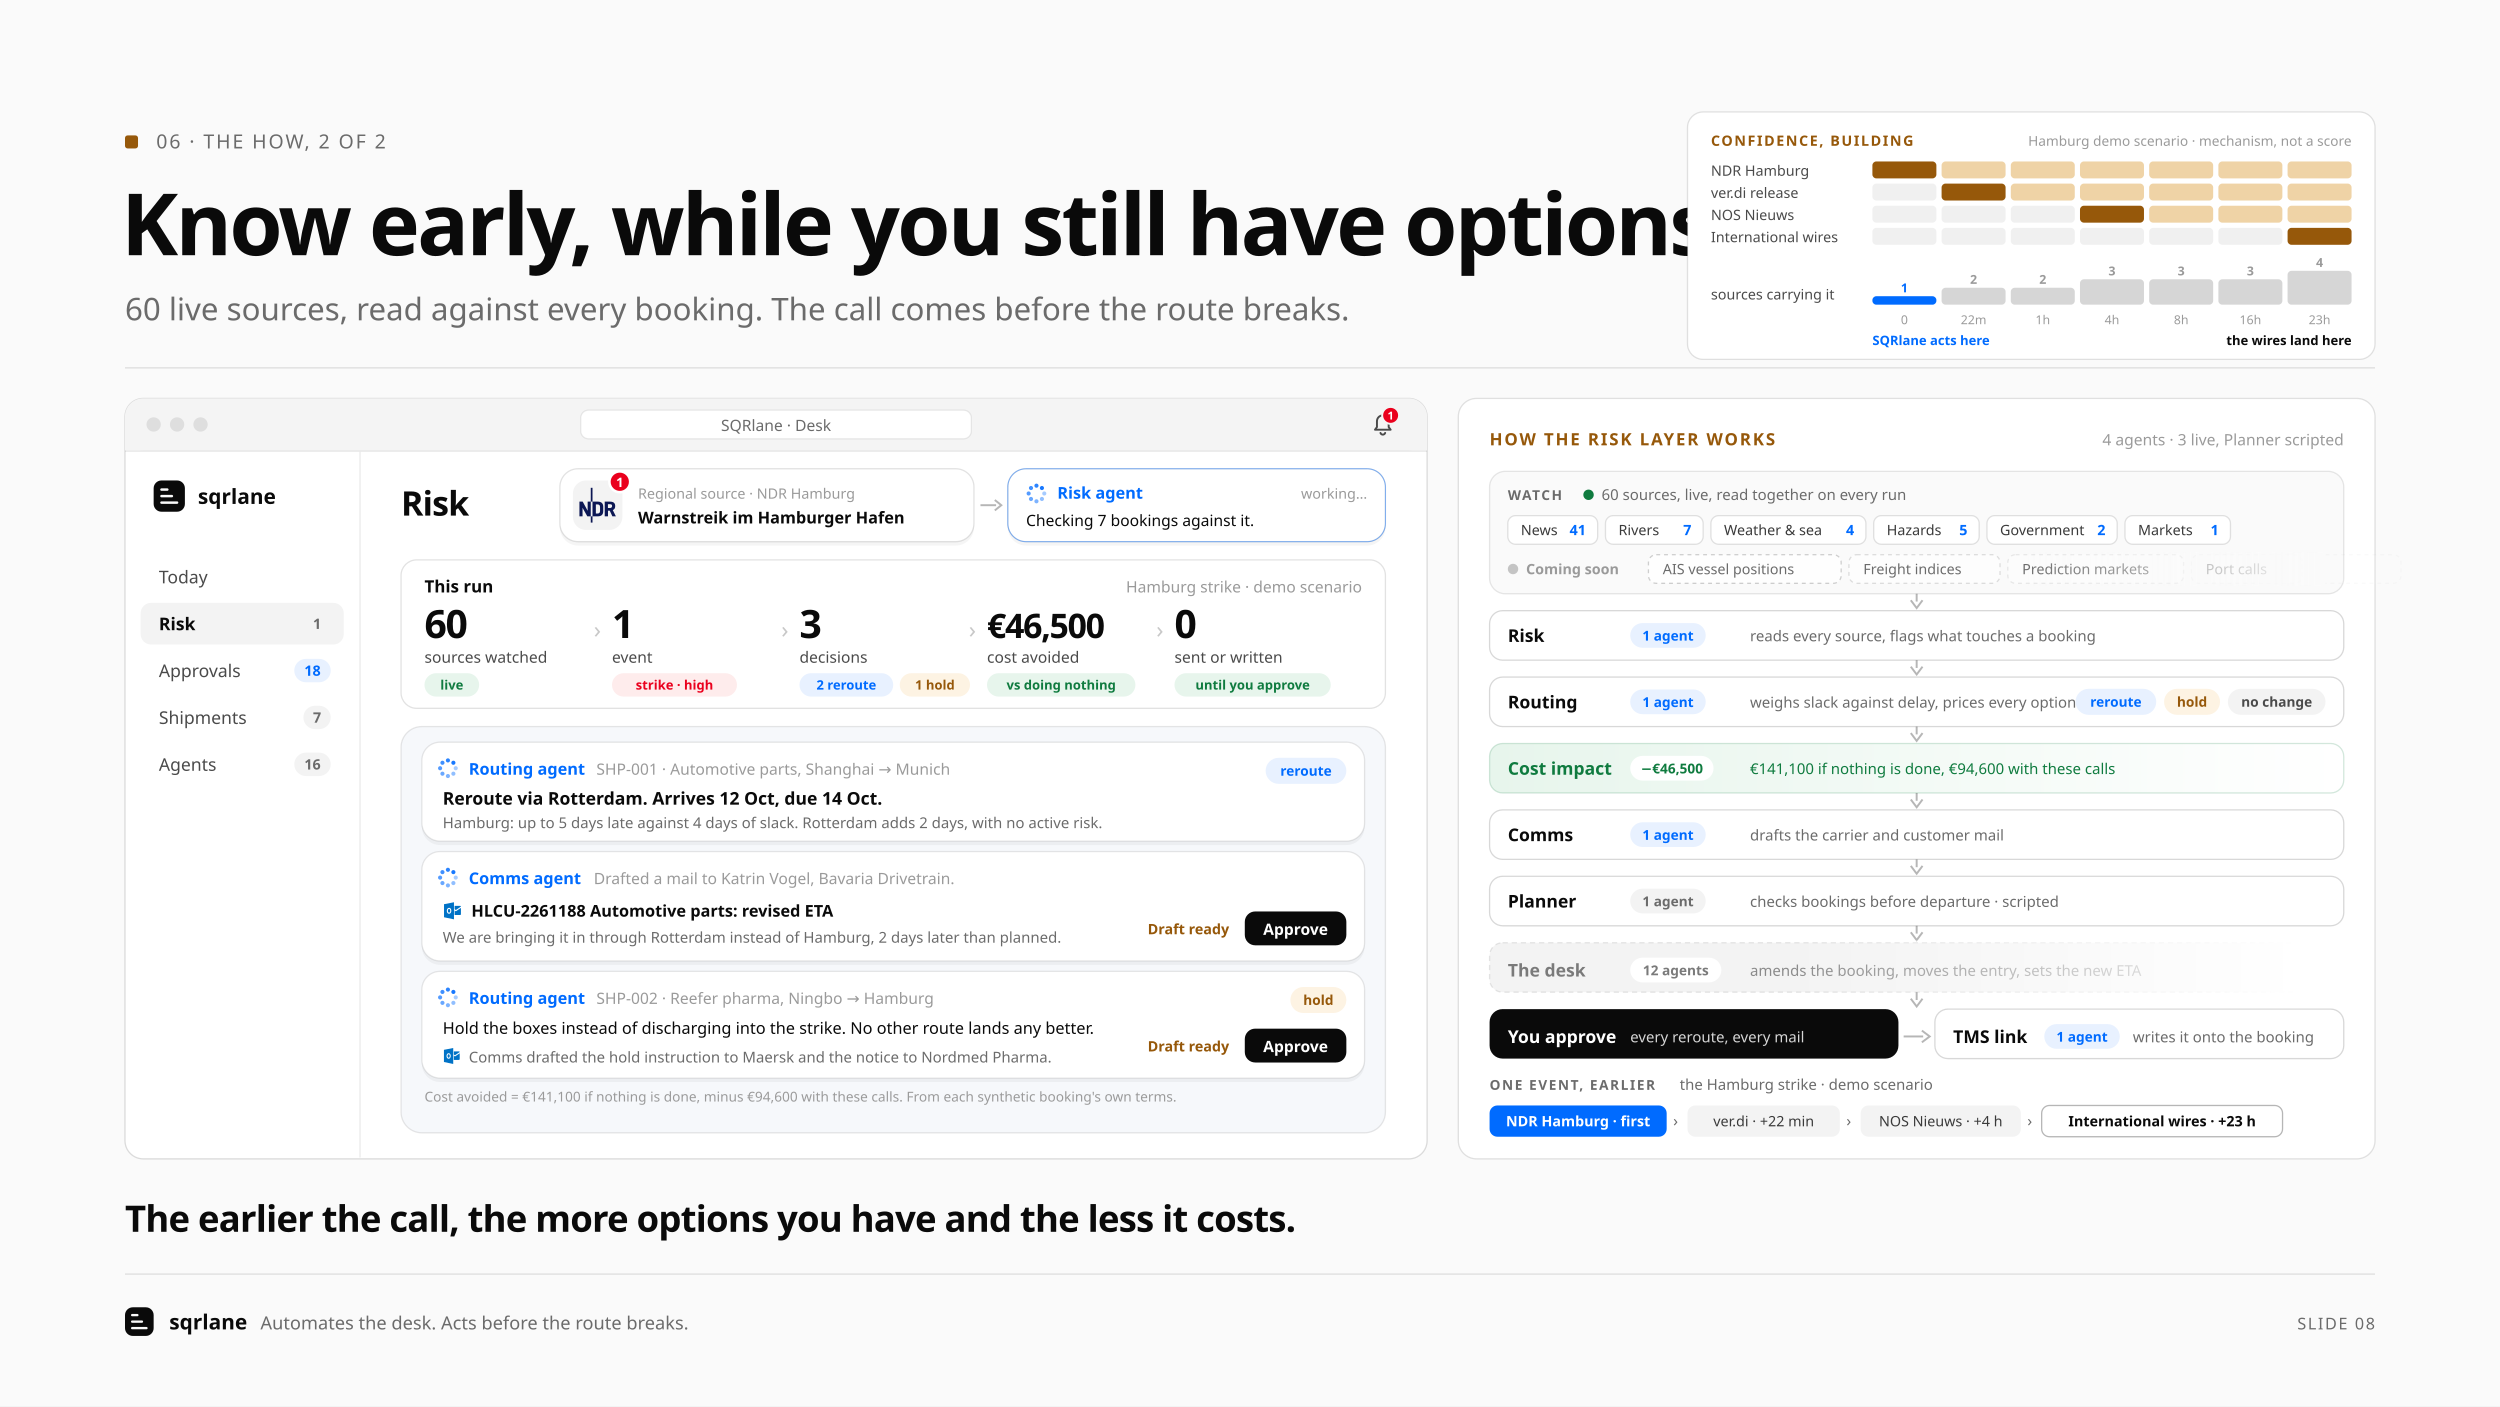
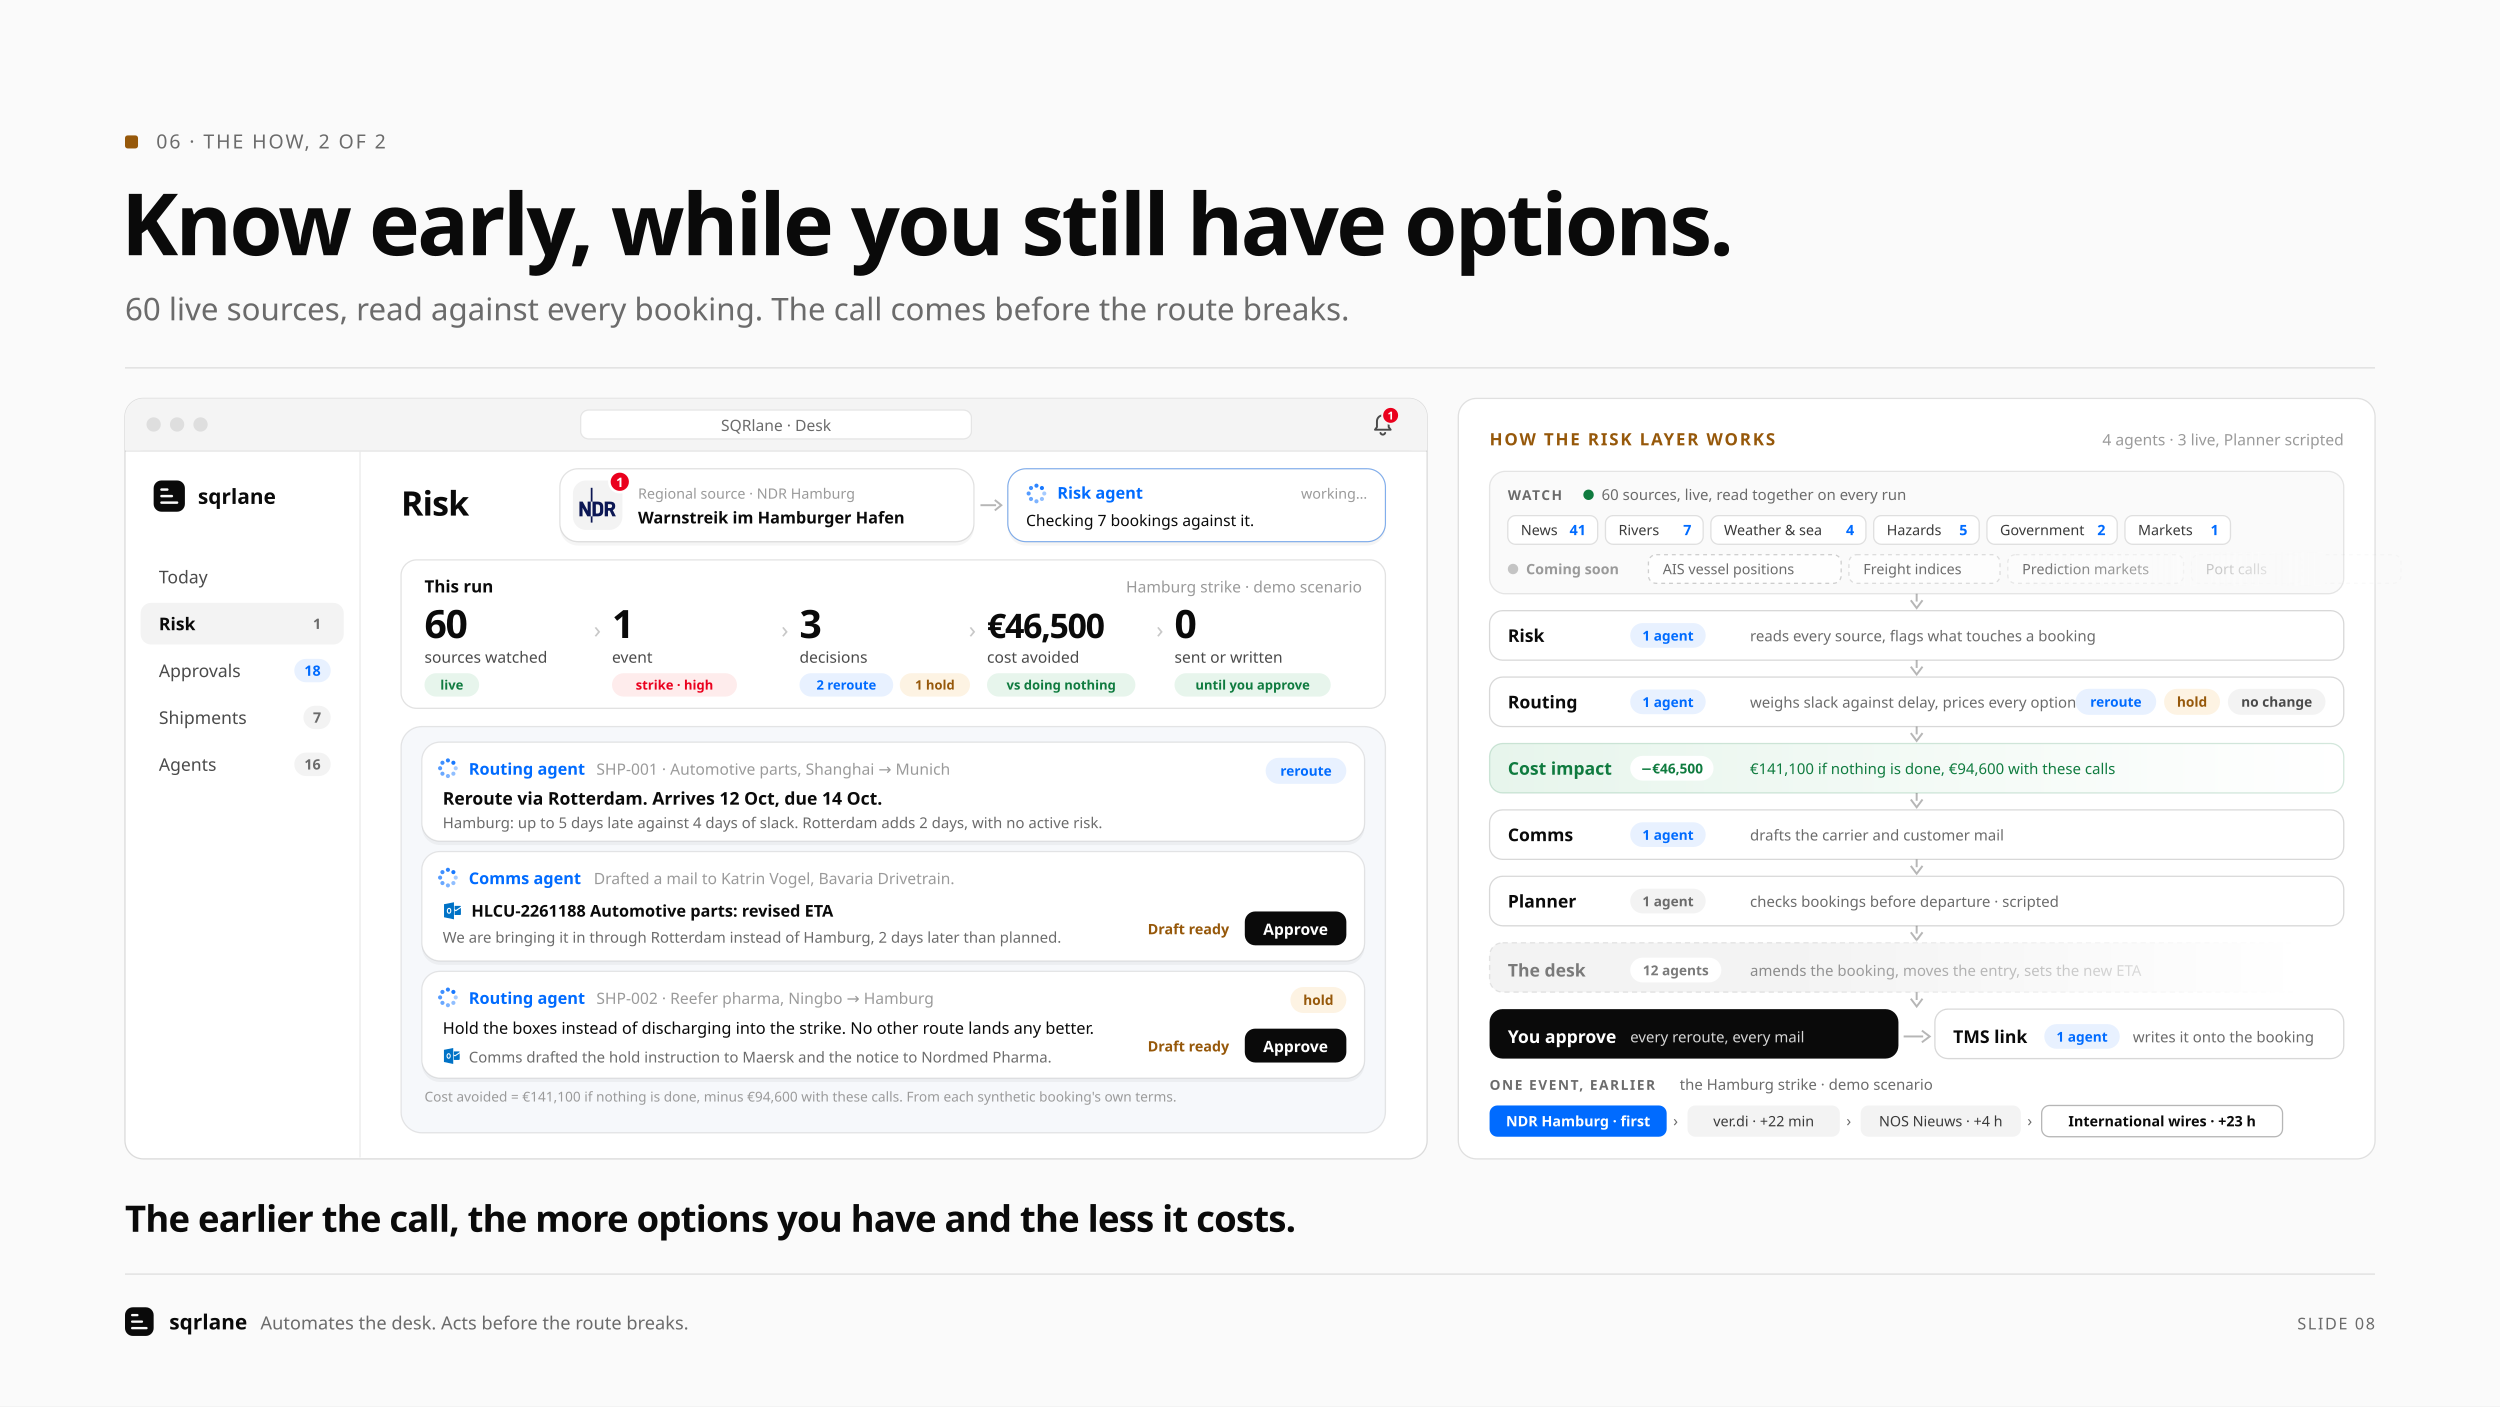
<svg xmlns="http://www.w3.org/2000/svg" width="1920" height="1080" viewBox="0 0 1920 1080">
  <rect id="background" x="0" y="0" width="1920" height="1080" fill="#FAFAFA" />
  <g id="header">
    <rect x="96" y="104" width="10" height="10" rx="2" fill="#96580A" />
    <text x="120" y="114" font-family="Geist" font-size="15" font-weight="500" fill="#6B6B6B" letter-spacing="1.44">06 · THE HOW, 2 OF 2</text>
    <text x="93" y="196" font-family="Geist" font-size="66" font-weight="600" fill="#0A0A0A" letter-spacing="-2">Know early, while you still have options.</text>
    <text x="96" y="246" font-family="Geist" font-size="24" font-weight="400" fill="#6B6B6B">60 live sources, read against every booking. The call comes before the route breaks.</text>
    <rect x="96" y="282" width="1728" height="1" fill="#0A0A0A" fill-opacity="0.12" />
  </g>
  <g id="dashboard">
    <rect x="96" y="306" width="1000" height="584" rx="14" fill="#FFFFFF" stroke="#0A0A0A" stroke-opacity="0.14" />
    <g id="window-bar">
      <rect x="96" y="306" width="1000" height="40" rx="14" fill="#F4F4F4" />
      <rect x="96" y="332" width="1000" height="14" fill="#F4F4F4" />
      <rect x="96" y="346" width="1000" height="1" fill="#0A0A0A" fill-opacity="0.09" />
      <circle cx="118" cy="326" r="5.5" fill="#DEDEDE" />
      <circle cx="136" cy="326" r="5.5" fill="#DEDEDE" />
      <circle cx="154" cy="326" r="5.5" fill="#DEDEDE" />
      <rect x="446.0" y="315" width="300" height="22" rx="6" fill="#FFFFFF" stroke="#0A0A0A" stroke-opacity="0.08" />
      <text x="596.0" y="331" font-family="Geist" font-size="12" font-weight="500" fill="#6B6B6B" text-anchor="middle">SQRlane · Desk</text>
    </g>
    <g id="sidebar">
      <rect x="276" y="347" width="1" height="542" fill="#0A0A0A" fill-opacity="0.08" />
      <rect x="118" y="369" width="24" height="24" rx="6" fill="#0A0A0A" />
      <path d="M124 386h12 M124 381h8 M124 376h4.5" stroke="#FAFAFA" stroke-width="1.9" stroke-linecap="round" fill="none" />
      <text x="152" y="387" font-family="Geist" font-size="16" font-weight="600" fill="#0A0A0A">sqrlane</text>
      <text x="122" y="448" font-family="Geist" font-size="13.5" font-weight="500" fill="#4A4A4A">Today</text>
      <rect x="108" y="463" width="156" height="32" rx="8" fill="#F3F3F3" />
      <text x="122" y="484" font-family="Geist" font-size="13.5" font-weight="600" fill="#0A0A0A">Risk</text>
      <rect x="233" y="470" width="21" height="18" rx="9" fill="#F3F3F3" />
      <text x="243.5" y="483" font-family="Geist" font-size="11" font-weight="600" fill="#6B6B6B" text-anchor="middle">1</text>
      <text x="122" y="520" font-family="Geist" font-size="13.5" font-weight="500" fill="#4A4A4A">Approvals</text>
      <rect x="226" y="506" width="28" height="18" rx="9" fill="#E8F1FF" />
      <text x="240.0" y="519" font-family="Geist" font-size="11" font-weight="600" fill="#006BFF" text-anchor="middle">18</text>
      <text x="122" y="556" font-family="Geist" font-size="13.5" font-weight="500" fill="#4A4A4A">Shipments</text>
      <rect x="233" y="542" width="21" height="18" rx="9" fill="#F3F3F3" />
      <text x="243.5" y="555" font-family="Geist" font-size="11" font-weight="600" fill="#6B6B6B" text-anchor="middle">7</text>
      <text x="122" y="592" font-family="Geist" font-size="13.5" font-weight="500" fill="#4A4A4A">Agents</text>
      <rect x="226" y="578" width="28" height="18" rx="9" fill="#F3F3F3" />
      <text x="240.0" y="591" font-family="Geist" font-size="11" font-weight="600" fill="#6B6B6B" text-anchor="middle">16</text>
    </g>
    <g id="notifications">
      <path d="M1056 330 h12 l-1.5 -2 v-4.5 a4.5 4.5 0 0 0 -9 0 v4.5 z M1060.2 332.5 a1.9 1.9 0 0 0 3.6 0" stroke="#4A4A4A" stroke-width="1.5" fill="none" stroke-linejoin="round" stroke-linecap="round" />
      <circle cx="1068" cy="319" r="6.5" fill="#EA001D" stroke="#F4F4F4" stroke-width="1.5" />
      <text x="1068" y="322.2" font-family="Geist" font-size="8.5" font-weight="700" fill="#FFFFFF" text-anchor="middle">1</text>
    </g>
    <g id="page-header">
      <text x="308" y="396" font-family="Geist" font-size="26" font-weight="600" fill="#0A0A0A" letter-spacing="-0.6">Risk</text>
    </g>
    <g id="popup-news">
      <rect x="430" y="363" width="318" height="56" rx="14" fill="#0A0A0A" fill-opacity="0.04" />
      <rect x="430" y="360" width="318" height="56" rx="14" fill="#FFFFFF" stroke="#0A0A0A" stroke-opacity="0.12" />
      <rect x="440" y="369" width="38" height="38" rx="10" fill="#F3F3F3" />
      <g id="mark-ndr" transform="translate(445.0 374.0) scale(1.1667)">
        <path fill="#0C1754" d="M5.184 19.325l-3.137-5.648v5.649H0V9.64h2.149l3.267 6.025V9.641h2.047v9.684zm2.279-9.684V.537H8.61v9.104zm0 13.822v-4.138H8.61v4.138zM12.037 9.64c2.395 0 3.63 1.147 3.63 3.368v2.918c0 2.28-1.19 3.398-3.63 3.398H8.61V9.641zm-.19 7.855c1.163 0 1.728-.581 1.728-1.771v-2.498c0-1.176-.58-1.757-1.727-1.757h-1.03v6.026zm9.845 1.83l-1.728-3.718h-1.161v3.717h-2.15V9.641h3.384c2.381 0 3.513.944 3.513 2.962 0 1.335-.493 2.134-1.597 2.613L24 19.326zm-1.568-5.475c.857 0 1.365-.494 1.365-1.32 0-.858-.377-1.177-1.365-1.177H18.76v2.498h1.365z" />
      </g>
      <circle cx="476" cy="370" r="8" fill="#EA001D" stroke="#FFFFFF" stroke-width="2" />
      <text x="476" y="374" font-family="Geist" font-size="10" font-weight="700" fill="#FFFFFF" text-anchor="middle">1</text>
      <text x="490" y="383" font-family="Geist" font-size="11" font-weight="500" fill="#9A9A9A">Regional source · NDR Hamburg</text>
      <text x="490" y="402" font-family="Geist" font-size="12.5" font-weight="600" fill="#0A0A0A">Warnstreik im Hamburger Hafen</text>
    </g>
    <path d="M753 388.0 L765 388.0" stroke="#0A0A0A" stroke-opacity="0.3" stroke-width="1.5" fill="none" />
    <path d="M764 384.0 L769 388.0 L764 392.0" stroke="#0A0A0A" stroke-opacity="0.3" stroke-width="1.5" fill="none" />
    <g id="popup-agent">
      <rect x="774" y="363" width="290" height="56" rx="14" fill="#0A0A0A" fill-opacity="0.04" />
      <rect x="774" y="360" width="290" height="56" rx="14" fill="#FFFFFF" stroke="#0A0A0A" stroke-opacity="0.12" />
      <rect x="774" y="360" width="290" height="56" rx="14" fill="none" stroke="#006BFF" stroke-width="0.8" stroke-opacity="0.45" />
      <circle cx="802.0" cy="379.0" r="1.6" fill="#006BFF" fill-opacity="0.35" />
      <circle cx="800.2" cy="383.2" r="1.6" fill="#006BFF" fill-opacity="0.43" />
      <circle cx="796.0" cy="385.0" r="1.6" fill="#006BFF" fill-opacity="0.51" />
      <circle cx="791.8" cy="383.2" r="1.6" fill="#006BFF" fill-opacity="0.59" />
      <circle cx="790.0" cy="379.0" r="1.6" fill="#006BFF" fill-opacity="0.67" />
      <circle cx="791.8" cy="374.8" r="1.6" fill="#006BFF" fill-opacity="0.75" />
      <circle cx="796.0" cy="373.0" r="1.6" fill="#006BFF" fill-opacity="0.83" />
      <circle cx="800.2" cy="374.8" r="1.6" fill="#006BFF" fill-opacity="0.91" />
      <text x="812" y="383" font-family="Geist" font-size="12.5" font-weight="600" fill="#006BFF">Risk agent</text>
      <text x="1050" y="383" font-family="Geist" font-size="11" font-weight="500" fill="#9A9A9A" text-anchor="end">working…</text>
      <text x="788" y="404" font-family="Geist" font-size="12" font-weight="400" fill="#0A0A0A">Checking 7 bookings against it.</text>
    </g>
    <g id="this-run">
      <rect x="308" y="430" width="756" height="114" rx="12" fill="#FFFFFF" stroke="#0A0A0A" stroke-opacity="0.12" />
      <text x="326" y="455" font-family="Geist" font-size="13" font-weight="600" fill="#0A0A0A">This run</text>
      <text x="1046" y="455" font-family="Geist" font-size="12" font-weight="400" fill="#9A9A9A" text-anchor="end">Hamburg strike · demo scenario</text>
      <text x="326.0" y="490" font-family="Geist" font-size="30" font-weight="600" fill="#0A0A0A" letter-spacing="-1">60</text>
      <text x="326.0" y="509" font-family="Geist" font-size="12" font-weight="500" fill="#4A4A4A">sources watched</text>
      <rect x="326.0" y="517" width="42" height="18" rx="9.0" fill="#E7F5EC" />
      <text x="347.0" y="529.6" font-family="Geist" font-size="10" font-weight="600" fill="#0F7B3F" text-anchor="middle">live</text>
      <text x="456.0" y="490" font-family="Geist" font-size="18" font-weight="400" fill="#C8C8C8">›</text>
      <text x="470.0" y="490" font-family="Geist" font-size="30" font-weight="600" fill="#0A0A0A" letter-spacing="-1">1</text>
      <text x="470.0" y="509" font-family="Geist" font-size="12" font-weight="500" fill="#4A4A4A">event</text>
      <rect x="470.0" y="517" width="96" height="18" rx="9.0" fill="#FEECEC" />
      <text x="518.0" y="529.6" font-family="Geist" font-size="10" font-weight="600" fill="#EA001D" text-anchor="middle">strike · high</text>
      <text x="600.0" y="490" font-family="Geist" font-size="18" font-weight="400" fill="#C8C8C8">›</text>
      <text x="614.0" y="490" font-family="Geist" font-size="30" font-weight="600" fill="#0A0A0A" letter-spacing="-1">3</text>
      <text x="614.0" y="509" font-family="Geist" font-size="12" font-weight="500" fill="#4A4A4A">decisions</text>
      <rect x="614.0" y="517" width="72" height="18" rx="9.0" fill="#E8F1FF" />
      <text x="650.0" y="529.6" font-family="Geist" font-size="10" font-weight="600" fill="#006BFF" text-anchor="middle">2 reroute</text>
      <rect x="691.0" y="517" width="54" height="18" rx="9.0" fill="#FDF3E3" />
      <text x="718.0" y="529.6" font-family="Geist" font-size="10" font-weight="600" fill="#96580A" text-anchor="middle">1 hold</text>
      <text x="744.0" y="490" font-family="Geist" font-size="18" font-weight="400" fill="#C8C8C8">›</text>
      <text x="758.0" y="490" font-family="Geist" font-size="26" font-weight="600" fill="#0A0A0A" letter-spacing="-1">€46,500</text>
      <text x="758.0" y="509" font-family="Geist" font-size="12" font-weight="500" fill="#4A4A4A">cost avoided</text>
      <rect x="758.0" y="517" width="114" height="18" rx="9.0" fill="#E7F5EC" />
      <text x="815.0" y="529.6" font-family="Geist" font-size="10" font-weight="600" fill="#0F7B3F" text-anchor="middle">vs doing nothing</text>
      <text x="888.0" y="490" font-family="Geist" font-size="18" font-weight="400" fill="#C8C8C8">›</text>
      <text x="902.0" y="490" font-family="Geist" font-size="30" font-weight="600" fill="#0A0A0A" letter-spacing="-1">0</text>
      <text x="902.0" y="509" font-family="Geist" font-size="12" font-weight="500" fill="#4A4A4A">sent or written</text>
      <rect x="902.0" y="517" width="120" height="18" rx="9.0" fill="#E7F5EC" />
      <text x="962.0" y="529.6" font-family="Geist" font-size="10" font-weight="600" fill="#0F7B3F" text-anchor="middle">until you approve</text>
    </g>
    <g id="decisions">
      <rect x="308" y="558" width="756" height="312" rx="16" fill="#F6F8FB" stroke="#0A0A0A" stroke-opacity="0.10" />
      <rect x="324" y="573" width="724" height="76" rx="14" fill="#0A0A0A" fill-opacity="0.04" />
      <rect x="324" y="570" width="724" height="76" rx="14" fill="#FFFFFF" stroke="#0A0A0A" stroke-opacity="0.1" />
      <circle cx="350.0" cy="590.0" r="1.6" fill="#006BFF" fill-opacity="0.35" />
      <circle cx="348.2" cy="594.2" r="1.6" fill="#006BFF" fill-opacity="0.43" />
      <circle cx="344.0" cy="596.0" r="1.6" fill="#006BFF" fill-opacity="0.51" />
      <circle cx="339.8" cy="594.2" r="1.6" fill="#006BFF" fill-opacity="0.59" />
      <circle cx="338.0" cy="590.0" r="1.6" fill="#006BFF" fill-opacity="0.67" />
      <circle cx="339.8" cy="585.8" r="1.6" fill="#006BFF" fill-opacity="0.75" />
      <circle cx="344.0" cy="584.0" r="1.6" fill="#006BFF" fill-opacity="0.83" />
      <circle cx="348.2" cy="585.8" r="1.6" fill="#006BFF" fill-opacity="0.91" />
      <text x="360" y="595" font-family="Geist" font-size="12.5" font-weight="600" fill="#006BFF">Routing agent</text>
      <text x="458" y="595" font-family="Geist" font-size="12" font-weight="400" fill="#9A9A9A">SHP-001 · Automotive parts, Shanghai → Munich</text>
      <rect x="972" y="582" width="62" height="20" rx="10.0" fill="#E8F1FF" />
      <text x="1003.0" y="595.78" font-family="Geist" font-size="10.5" font-weight="600" fill="#006BFF" text-anchor="middle">reroute</text>
      <text x="340" y="618" font-family="Geist" font-size="13.5" font-weight="600" fill="#0A0A0A">Reroute via Rotterdam. Arrives 12 Oct, due 14 Oct.</text>
      <text x="340" y="636" font-family="Geist" font-size="11.5" font-weight="400" fill="#6B6B6B">Hamburg: up to 5 days late against 4 days of slack. Rotterdam adds 2 days, with no active risk.</text>
      <rect x="324" y="657" width="724" height="84" rx="14" fill="#0A0A0A" fill-opacity="0.04" />
      <rect x="324" y="654" width="724" height="84" rx="14" fill="#FFFFFF" stroke="#0A0A0A" stroke-opacity="0.1" />
      <circle cx="350.0" cy="674.0" r="1.6" fill="#006BFF" fill-opacity="0.35" />
      <circle cx="348.2" cy="678.2" r="1.6" fill="#006BFF" fill-opacity="0.43" />
      <circle cx="344.0" cy="680.0" r="1.6" fill="#006BFF" fill-opacity="0.51" />
      <circle cx="339.8" cy="678.2" r="1.6" fill="#006BFF" fill-opacity="0.59" />
      <circle cx="338.0" cy="674.0" r="1.6" fill="#006BFF" fill-opacity="0.67" />
      <circle cx="339.8" cy="669.8" r="1.6" fill="#006BFF" fill-opacity="0.75" />
      <circle cx="344.0" cy="668.0" r="1.6" fill="#006BFF" fill-opacity="0.83" />
      <circle cx="348.2" cy="669.8" r="1.6" fill="#006BFF" fill-opacity="0.91" />
      <text x="360" y="679" font-family="Geist" font-size="12.5" font-weight="600" fill="#006BFF">Comms agent</text>
      <text x="456" y="679" font-family="Geist" font-size="12" font-weight="400" fill="#9A9A9A">Drafted a mail to Katrin Vogel, Bavaria Drivetrain.</text>
      <g id="mark-outlook" transform="translate(340.0 692.0) scale(0.4688)">
        <path fill="#0072c6" d="M19.484 7.937v5.477l1.916 1.205a.5.5 0 0 0 .21 0l8.238-5.554a1.174 1.174 0 0 0-.959-1.128Z" />
        <path fill="#0072c6" d="m19.484 15.457l1.747 1.2a.52.52 0 0 0 .543 0c-.3.181 8.073-5.378 8.073-5.378v10.066a1.408 1.408 0 0 1-1.49 1.555h-8.874zm-9.044-2.525a1.61 1.61 0 0 0-1.42.838a4.13 4.13 0 0 0-.526 2.218A4.05 4.05 0 0 0 9.02 18.2a1.6 1.6 0 0 0 2.771.022a4 4 0 0 0 .515-2.2a4.37 4.37 0 0 0-.5-2.281a1.54 1.54 0 0 0-1.366-.809" />
        <path fill="#0072c6" d="M2.153 5.155v21.427L18.453 30V2Zm10.908 14.336a3.23 3.23 0 0 1-2.7 1.361a3.19 3.19 0 0 1-2.64-1.318A5.46 5.46 0 0 1 6.706 16.1a5.87 5.87 0 0 1 1.036-3.616a3.27 3.27 0 0 1 2.744-1.384a3.12 3.12 0 0 1 2.61 1.321a5.64 5.64 0 0 1 1 3.484a5.76 5.76 0 0 1-1.035 3.586" />
      </g>
      <text x="362" y="704" font-family="Geist" font-size="12.5" font-weight="600" fill="#0A0A0A">HLCU-2261188 Automotive parts: revised ETA</text>
      <text x="340" y="724" font-family="Geist" font-size="11.5" font-weight="400" fill="#6B6B6B">We are bringing it in through Rotterdam instead of Hamburg, 2 days later than planned.</text>
      <rect x="956" y="700" width="78" height="26" rx="8" fill="#0A0A0A" />
      <text x="995" y="718" font-family="Geist" font-size="12" font-weight="600" fill="#FFFFFF" text-anchor="middle">Approve</text>
      <text x="944" y="717.5" font-family="Geist" font-size="11" font-weight="600" fill="#96580A" text-anchor="end">Draft ready</text>
      <rect x="324" y="749" width="724" height="82" rx="14" fill="#0A0A0A" fill-opacity="0.04" />
      <rect x="324" y="746" width="724" height="82" rx="14" fill="#FFFFFF" stroke="#0A0A0A" stroke-opacity="0.1" />
      <circle cx="350.0" cy="766.0" r="1.6" fill="#006BFF" fill-opacity="0.35" />
      <circle cx="348.2" cy="770.2" r="1.6" fill="#006BFF" fill-opacity="0.43" />
      <circle cx="344.0" cy="772.0" r="1.6" fill="#006BFF" fill-opacity="0.51" />
      <circle cx="339.8" cy="770.2" r="1.6" fill="#006BFF" fill-opacity="0.59" />
      <circle cx="338.0" cy="766.0" r="1.6" fill="#006BFF" fill-opacity="0.67" />
      <circle cx="339.8" cy="761.8" r="1.6" fill="#006BFF" fill-opacity="0.75" />
      <circle cx="344.0" cy="760.0" r="1.6" fill="#006BFF" fill-opacity="0.83" />
      <circle cx="348.2" cy="761.8" r="1.6" fill="#006BFF" fill-opacity="0.91" />
      <text x="360" y="771" font-family="Geist" font-size="12.5" font-weight="600" fill="#006BFF">Routing agent</text>
      <text x="458" y="771" font-family="Geist" font-size="12" font-weight="400" fill="#9A9A9A">SHP-002 · Reefer pharma, Ningbo → Hamburg</text>
      <rect x="991" y="758" width="43" height="20" rx="10.0" fill="#FDF3E3" />
      <text x="1012.5" y="771.78" font-family="Geist" font-size="10.5" font-weight="600" fill="#96580A" text-anchor="middle">hold</text>
      <text x="340" y="794" font-family="Geist" font-size="12.5" font-weight="500" fill="#0A0A0A">Hold the boxes instead of discharging into the strike. No other route lands any better.</text>
      <g id="mark-outlook" transform="translate(340.0 804.0) scale(0.4375)">
        <path fill="#0072c6" d="M19.484 7.937v5.477l1.916 1.205a.5.5 0 0 0 .21 0l8.238-5.554a1.174 1.174 0 0 0-.959-1.128Z" />
        <path fill="#0072c6" d="m19.484 15.457l1.747 1.2a.52.52 0 0 0 .543 0c-.3.181 8.073-5.378 8.073-5.378v10.066a1.408 1.408 0 0 1-1.49 1.555h-8.874zm-9.044-2.525a1.61 1.61 0 0 0-1.42.838a4.13 4.13 0 0 0-.526 2.218A4.05 4.05 0 0 0 9.02 18.2a1.6 1.6 0 0 0 2.771.022a4 4 0 0 0 .515-2.2a4.37 4.37 0 0 0-.5-2.281a1.54 1.54 0 0 0-1.366-.809" />
        <path fill="#0072c6" d="M2.153 5.155v21.427L18.453 30V2Zm10.908 14.336a3.23 3.23 0 0 1-2.7 1.361a3.19 3.19 0 0 1-2.64-1.318A5.46 5.46 0 0 1 6.706 16.1a5.87 5.87 0 0 1 1.036-3.616a3.27 3.27 0 0 1 2.744-1.384a3.12 3.12 0 0 1 2.61 1.321a5.64 5.64 0 0 1 1 3.484a5.76 5.76 0 0 1-1.035 3.586" />
      </g>
      <text x="360" y="816" font-family="Geist" font-size="11.5" font-weight="400" fill="#6B6B6B">Comms drafted the hold instruction to Maersk and the notice to Nordmed Pharma.</text>
      <rect x="956" y="790" width="78" height="26" rx="8" fill="#0A0A0A" />
      <text x="995" y="808" font-family="Geist" font-size="12" font-weight="600" fill="#FFFFFF" text-anchor="middle">Approve</text>
      <text x="944" y="807.5" font-family="Geist" font-size="11" font-weight="600" fill="#96580A" text-anchor="end">Draft ready</text>
      <text x="326" y="846" font-family="Geist" font-size="10.5" font-weight="400" fill="#9A9A9A">Cost avoided = €141,100 if nothing is done, minus €94,600 with these calls. From each synthetic booking's own terms.</text>
    </g>
  </g>
  <g id="how-the-risk-layer-works">
    <rect x="1120" y="306" width="704" height="584" rx="14" fill="#FFFFFF" stroke="#0A0A0A" stroke-opacity="0.12" />
    <text x="1144" y="342" font-family="Geist" font-size="13" font-weight="600" fill="#96580A" letter-spacing="1.4">HOW THE RISK LAYER WORKS</text>
    <text x="1800" y="342" font-family="Geist" font-size="12" font-weight="500" fill="#9A9A9A" text-anchor="end">4 agents · 3 live, Planner scripted</text>
    <g id="watch">
      <rect x="1144" y="362" width="656" height="94" rx="12" fill="#FAFAFA" stroke="#0A0A0A" stroke-opacity="0.10" />
      <text x="1158" y="384" font-family="Geist" font-size="10.5" font-weight="700" fill="#6B6B6B" letter-spacing="1.2">WATCH</text>
      <circle cx="1220" cy="380" r="4" fill="#0F7B3F" />
      <text x="1230" y="384" font-family="Geist" font-size="11.5" font-weight="400" fill="#6B6B6B">60 sources, live, read together on every run</text>
      <rect x="1158" y="396" width="69" height="22" rx="6" fill="#FFFFFF" stroke="#0A0A0A" stroke-opacity="0.12" />
      <text x="1168" y="411" font-family="Geist" font-size="11" font-weight="500" fill="#3A3A3A">News</text>
      <text x="1218" y="411" font-family="Geist" font-size="11" font-weight="700" fill="#006BFF" text-anchor="end">41</text>
      <rect x="1233" y="396" width="75" height="22" rx="6" fill="#FFFFFF" stroke="#0A0A0A" stroke-opacity="0.12" />
      <text x="1243" y="411" font-family="Geist" font-size="11" font-weight="500" fill="#3A3A3A">Rivers</text>
      <text x="1299" y="411" font-family="Geist" font-size="11" font-weight="700" fill="#006BFF" text-anchor="end">7</text>
      <rect x="1314" y="396" width="119" height="22" rx="6" fill="#FFFFFF" stroke="#0A0A0A" stroke-opacity="0.12" />
      <text x="1324" y="411" font-family="Geist" font-size="11" font-weight="500" fill="#3A3A3A">Weather &amp; sea</text>
      <text x="1424" y="411" font-family="Geist" font-size="11" font-weight="700" fill="#006BFF" text-anchor="end">4</text>
      <rect x="1439" y="396" width="81" height="22" rx="6" fill="#FFFFFF" stroke="#0A0A0A" stroke-opacity="0.12" />
      <text x="1449" y="411" font-family="Geist" font-size="11" font-weight="500" fill="#3A3A3A">Hazards</text>
      <text x="1511" y="411" font-family="Geist" font-size="11" font-weight="700" fill="#006BFF" text-anchor="end">5</text>
      <rect x="1526" y="396" width="100" height="22" rx="6" fill="#FFFFFF" stroke="#0A0A0A" stroke-opacity="0.12" />
      <text x="1536" y="411" font-family="Geist" font-size="11" font-weight="500" fill="#3A3A3A">Government</text>
      <text x="1617" y="411" font-family="Geist" font-size="11" font-weight="700" fill="#006BFF" text-anchor="end">2</text>
      <rect x="1632" y="396" width="81" height="22" rx="6" fill="#FFFFFF" stroke="#0A0A0A" stroke-opacity="0.12" />
      <text x="1642" y="411" font-family="Geist" font-size="11" font-weight="500" fill="#3A3A3A">Markets</text>
      <text x="1704" y="411" font-family="Geist" font-size="11" font-weight="700" fill="#006BFF" text-anchor="end">1</text>
      <circle cx="1162" cy="437" r="4" fill="#C4C4C4" />
      <text x="1172" y="441" font-family="Geist" font-size="11" font-weight="600" fill="#9A9A9A">Coming soon</text>
      <rect x="1266" y="426" width="148" height="22" rx="6" fill="#FFFFFF" stroke="#0A0A0A" stroke-opacity="0.19" stroke-dasharray="3 3" fill-opacity="0.85" />
      <text x="1277" y="441" font-family="Geist" font-size="11" font-weight="500" fill="#6B6B6B">AIS vessel positions</text>
      <rect x="1420" y="426" width="116" height="22" rx="6" fill="#FFFFFF" stroke="#0A0A0A" stroke-opacity="0.13" stroke-dasharray="3 3" fill-opacity="0.60" />
      <text x="1431" y="441" font-family="Geist" font-size="11" font-weight="500" fill="#6B6B6B">Freight indices</text>
      <rect x="1542" y="426" width="135" height="22" rx="6" fill="#FFFFFF" stroke="#0A0A0A" stroke-opacity="0.08" stroke-dasharray="3 3" fill-opacity="0.38" />
      <text x="1553" y="441" font-family="Geist" font-size="11" font-weight="500" fill="#6B6B6B">Prediction markets</text>
      <rect x="1683" y="426" width="85" height="22" rx="6" fill="#FFFFFF" stroke="#0A0A0A" stroke-opacity="0.04" stroke-dasharray="3 3" fill-opacity="0.20" />
      <text x="1694" y="441" font-family="Geist" font-size="11" font-weight="500" fill="#6B6B6B">Port calls</text>
      <rect x="1774" y="426" width="70" height="22" rx="6" fill="#FFFFFF" stroke="#0A0A0A" stroke-opacity="0.02" stroke-dasharray="3 3" fill-opacity="0.08" />
      <defs>
        <linearGradient id="soon-fade" x1="0" y1="0" x2="1" y2="0">
          <stop offset="0.55" stop-color="#FAFAFA" stop-opacity="0" />
          <stop offset="1" stop-color="#FAFAFA" stop-opacity="1" />
        </linearGradient>
      </defs>
      <rect x="1266" y="424" width="520" height="26" fill="url(#soon-fade)" />
    </g>
    <path d="M1472.0 456 L1472.0 462" stroke="#0A0A0A" stroke-opacity="0.3" stroke-width="1.5" fill="none" />
    <path d="M1467.5 461 L1472.0 467 L1476.5 461" stroke="#0A0A0A" stroke-opacity="0.3" stroke-width="1.5" fill="none" />
    <g id="risk-agent">
      <rect x="1144" y="469" width="656" height="38" rx="10" fill="#FFFFFF" stroke="#0A0A0A" stroke-opacity="0.16" />
      <text x="1158" y="493" font-family="Geist" font-size="13.5" font-weight="600" fill="#0A0A0A">Risk</text>
      <rect x="1252" y="478.5" width="58" height="19" rx="9.5" fill="#E8F1FF" />
      <text x="1281.0" y="492.0" font-family="Geist" font-size="10.5" font-weight="600" fill="#006BFF" text-anchor="middle">1 agent</text>
      <text x="1344" y="492.5" font-family="Geist" font-size="11.5" font-weight="400" fill="#6B6B6B">reads every source, flags what touches a booking</text>
    </g>
    <path d="M1472.0 507 L1472.0 513" stroke="#0A0A0A" stroke-opacity="0.3" stroke-width="1.5" fill="none" />
    <path d="M1467.5 512 L1472.0 518 L1476.5 512" stroke="#0A0A0A" stroke-opacity="0.3" stroke-width="1.5" fill="none" />
    <g id="routing-agent">
      <rect x="1144" y="520" width="656" height="38" rx="10" fill="#FFFFFF" stroke="#0A0A0A" stroke-opacity="0.16" />
      <text x="1158" y="544" font-family="Geist" font-size="13.5" font-weight="600" fill="#0A0A0A">Routing</text>
      <rect x="1252" y="529.5" width="58" height="19" rx="9.5" fill="#E8F1FF" />
      <text x="1281.0" y="543.0" font-family="Geist" font-size="10.5" font-weight="600" fill="#006BFF" text-anchor="middle">1 agent</text>
      <text x="1344" y="543.5" font-family="Geist" font-size="11.5" font-weight="400" fill="#6B6B6B">weighs slack against delay, prices every option</text>
      <rect x="1711" y="529" width="75" height="20" rx="10.0" fill="#F3F3F3" />
      <text x="1748.5" y="542.78" font-family="Geist" font-size="10.5" font-weight="600" fill="#4A4A4A" text-anchor="middle">no change</text>
      <rect x="1662" y="529" width="43" height="20" rx="10.0" fill="#FDF3E3" />
      <text x="1683.5" y="542.78" font-family="Geist" font-size="10.5" font-weight="600" fill="#96580A" text-anchor="middle">hold</text>
      <rect x="1594" y="529" width="62" height="20" rx="10.0" fill="#E8F1FF" />
      <text x="1625.0" y="542.78" font-family="Geist" font-size="10.5" font-weight="600" fill="#006BFF" text-anchor="middle">reroute</text>
    </g>
    <path d="M1472.0 558 L1472.0 564" stroke="#0A0A0A" stroke-opacity="0.3" stroke-width="1.5" fill="none" />
    <path d="M1467.5 563 L1472.0 569 L1476.5 563" stroke="#0A0A0A" stroke-opacity="0.3" stroke-width="1.5" fill="none" />
    <g id="cost-impact">
      <defs>
        <linearGradient id="cost-fade" x1="0" y1="0" x2="1" y2="0">
          <stop offset="0" stop-color="#E7F5EC" />
          <stop offset="1" stop-color="#FFFFFF" />
        </linearGradient>
      </defs>
      <rect x="1144" y="571" width="656" height="38" rx="10" fill="url(#cost-fade)" stroke="#0F7B3F" stroke-opacity="0.18" />
      <text x="1158" y="595" font-family="Geist" font-size="13.5" font-weight="600" fill="#0F7B3F">Cost impact</text>
      <rect x="1252" y="580.5" width="64" height="19" rx="9.5" fill="#FFFFFF" />
      <text x="1284.0" y="594.0" font-family="Geist" font-size="10.5" font-weight="600" fill="#0F7B3F" text-anchor="middle">−€46,500</text>
      <text x="1344" y="594.5" font-family="Geist" font-size="11.5" font-weight="400" fill="#0F7B3F">€141,100 if nothing is done, €94,600 with these calls</text>
    </g>
    <path d="M1472.0 609 L1472.0 615" stroke="#0A0A0A" stroke-opacity="0.3" stroke-width="1.5" fill="none" />
    <path d="M1467.5 614 L1472.0 620 L1476.5 614" stroke="#0A0A0A" stroke-opacity="0.3" stroke-width="1.5" fill="none" />
    <g id="comms-agent">
      <rect x="1144" y="622" width="656" height="38" rx="10" fill="#FFFFFF" stroke="#0A0A0A" stroke-opacity="0.16" />
      <text x="1158" y="646" font-family="Geist" font-size="13.5" font-weight="600" fill="#0A0A0A">Comms</text>
      <rect x="1252" y="631.5" width="58" height="19" rx="9.5" fill="#E8F1FF" />
      <text x="1281.0" y="645.0" font-family="Geist" font-size="10.5" font-weight="600" fill="#006BFF" text-anchor="middle">1 agent</text>
      <text x="1344" y="645.5" font-family="Geist" font-size="11.5" font-weight="400" fill="#6B6B6B">drafts the carrier and customer mail</text>
    </g>
    <path d="M1472.0 660 L1472.0 666" stroke="#0A0A0A" stroke-opacity="0.3" stroke-width="1.5" fill="none" />
    <path d="M1467.5 665 L1472.0 671 L1476.5 665" stroke="#0A0A0A" stroke-opacity="0.3" stroke-width="1.5" fill="none" />
    <g id="planner-agent">
      <rect x="1144" y="673" width="656" height="38" rx="10" fill="#FFFFFF" stroke="#0A0A0A" stroke-opacity="0.16" />
      <text x="1158" y="697" font-family="Geist" font-size="13.5" font-weight="600" fill="#0A0A0A">Planner</text>
      <rect x="1252" y="682.5" width="58" height="19" rx="9.5" fill="#F3F3F3" />
      <text x="1281.0" y="696.0" font-family="Geist" font-size="10.5" font-weight="600" fill="#6B6B6B" text-anchor="middle">1 agent</text>
      <text x="1344" y="696.5" font-family="Geist" font-size="11.5" font-weight="400" fill="#6B6B6B">checks bookings before departure · scripted</text>
    </g>
    <path d="M1472.0 711 L1472.0 717" stroke="#0A0A0A" stroke-opacity="0.3" stroke-width="1.5" fill="none" />
    <path d="M1467.5 716 L1472.0 722 L1476.5 716" stroke="#0A0A0A" stroke-opacity="0.3" stroke-width="1.5" fill="none" />
    <g id="the-desk">
      <rect x="1144" y="724" width="656" height="38" rx="10" fill="#F3F3F3" stroke="#0A0A0A" stroke-opacity="0.10" stroke-dasharray="4 3" />
      <text x="1158" y="750" font-family="Geist" font-size="13.5" font-weight="600" fill="#7A7A7A">The desk</text>
      <rect x="1252" y="735.5" width="70" height="19" rx="9.5" fill="#FFFFFF" />
      <text x="1287.0" y="749.0" font-family="Geist" font-size="10.5" font-weight="600" fill="#7A7A7A" text-anchor="middle">12 agents</text>
      <text x="1344" y="749.5" font-family="Geist" font-size="11.5" font-weight="400" fill="#8A8A8A">amends the booking, moves the entry, sets the new ETA</text>
      <defs>
        <linearGradient id="desk-fade" x1="0" y1="0" x2="1" y2="0">
          <stop offset="0.35" stop-color="#FFFFFF" stop-opacity="0" />
          <stop offset="0.95" stop-color="#FFFFFF" stop-opacity="1" />
        </linearGradient>
      </defs>
      <rect x="1142" y="722" width="660" height="42" fill="url(#desk-fade)" />
    </g>
    <path d="M1472.0 762 L1472.0 768" stroke="#0A0A0A" stroke-opacity="0.3" stroke-width="1.5" fill="none" />
    <path d="M1467.5 767 L1472.0 773 L1476.5 767" stroke="#0A0A0A" stroke-opacity="0.3" stroke-width="1.5" fill="none" />
    <g id="gate-and-record">
      <rect x="1144" y="775" width="314.0" height="38" rx="10" fill="#0A0A0A" />
      <text x="1158" y="801" font-family="Geist" font-size="13.5" font-weight="700" fill="#FFFFFF">You approve</text>
      <text x="1252" y="800.5" font-family="Geist" font-size="11.5" font-weight="400" fill="#D6D6D6">every reroute, every mail</text>
      <path d="M1462.0 796 L1477.0 796" stroke="#0A0A0A" stroke-opacity="0.3" stroke-width="1.5" fill="none" />
      <path d="M1476.0 791.5 L1482.0 796 L1476.0 800.5" stroke="#0A0A0A" stroke-opacity="0.3" stroke-width="1.5" fill="none" />
      <rect x="1486.0" y="775" width="314.0" height="38" rx="10" fill="#FFFFFF" stroke="#0A0A0A" stroke-opacity="0.16" />
      <text x="1500.0" y="801" font-family="Geist" font-size="13.5" font-weight="600" fill="#0A0A0A">TMS link</text>
      <rect x="1570.0" y="786.5" width="58" height="19" rx="9.5" fill="#E8F1FF" />
      <text x="1599.0" y="800.0" font-family="Geist" font-size="10.5" font-weight="600" fill="#006BFF" text-anchor="middle">1 agent</text>
      <text x="1638.0" y="800.5" font-family="Geist" font-size="11.5" font-weight="400" fill="#6B6B6B">writes it onto the booking</text>
    </g>
    <g id="detection-trail">
      <text x="1144" y="837" font-family="Geist" font-size="10.5" font-weight="700" fill="#6B6B6B" letter-spacing="1.2">ONE EVENT, EARLIER</text>
      <text x="1290" y="837" font-family="Geist" font-size="11.5" font-weight="400" fill="#6B6B6B">the Hamburg strike · demo scenario</text>
      <rect x="1144" y="849" width="136" height="24" rx="6" fill="#006BFF" />
      <text x="1212.0" y="865" font-family="Geist" font-size="11" font-weight="600" fill="#FFFFFF" text-anchor="middle">NDR Hamburg · first</text>
      <text x="1285" y="865" font-family="Geist" font-size="12" font-weight="500" fill="#6B6B6B">›</text>
      <rect x="1296" y="849" width="117" height="24" rx="6" fill="#F3F3F3" />
      <text x="1354.5" y="865" font-family="Geist" font-size="11" font-weight="500" fill="#3A3A3A" text-anchor="middle">ver.di · +22 min</text>
      <text x="1418" y="865" font-family="Geist" font-size="12" font-weight="500" fill="#6B6B6B">›</text>
      <rect x="1429" y="849" width="123" height="24" rx="6" fill="#F3F3F3" />
      <text x="1490.5" y="865" font-family="Geist" font-size="11" font-weight="500" fill="#3A3A3A" text-anchor="middle">NOS Nieuws · +4 h</text>
      <text x="1557" y="865" font-family="Geist" font-size="12" font-weight="500" fill="#6B6B6B">›</text>
      <rect x="1568" y="849" width="185" height="24" rx="6" fill="#FFFFFF" stroke="#0A0A0A" stroke-opacity="0.3" />
      <text x="1660.5" y="865" font-family="Geist" font-size="11" font-weight="600" fill="#0A0A0A" text-anchor="middle">International wires · +23 h</text>
    </g>
  </g>
  <text x="96" y="946" font-family="Geist" font-size="28" font-weight="600" fill="#0A0A0A" letter-spacing="-0.6">The earlier the call, the more options you have and the less it costs.</text>
-   <g id="confidence-building">
-     <rect x="1296" y="86" width="528" height="190" rx="12" fill="#FFFFFF" stroke="#0A0A0A" stroke-opacity="0.12" />
-     <text x="1314" y="112" font-family="Geist" font-size="11" font-weight="700" fill="#96580A" letter-spacing="1.2">CONFIDENCE, BUILDING</text>
-     <text x="1806" y="112" font-family="Geist" font-size="10.5" font-weight="400" fill="#9A9A9A" text-anchor="end">Hamburg demo scenario · mechanism, not a score</text>
-     <text x="1314" y="135" font-family="Geist" font-size="11" font-weight="500" fill="#4A4A4A">NDR Hamburg</text>
-     <rect x="1438.0" y="124" width="49.143" height="13" rx="3" fill="#96580A" />
-     <rect x="1491.143" y="124" width="49.143" height="13" rx="3" fill="#EFD3A6" />
-     <rect x="1544.286" y="124" width="49.143" height="13" rx="3" fill="#EFD3A6" />
-     <rect x="1597.429" y="124" width="49.143" height="13" rx="3" fill="#EFD3A6" />
-     <rect x="1650.571" y="124" width="49.143" height="13" rx="3" fill="#EFD3A6" />
-     <rect x="1703.714" y="124" width="49.143" height="13" rx="3" fill="#EFD3A6" />
-     <rect x="1756.857" y="124" width="49.143" height="13" rx="3" fill="#EFD3A6" />
-     <text x="1314" y="152" font-family="Geist" font-size="11" font-weight="500" fill="#4A4A4A">ver.di release</text>
-     <rect x="1438.0" y="141" width="49.143" height="13" rx="3" fill="#F0F0F0" />
-     <rect x="1491.143" y="141" width="49.143" height="13" rx="3" fill="#96580A" />
-     <rect x="1544.286" y="141" width="49.143" height="13" rx="3" fill="#EFD3A6" />
-     <rect x="1597.429" y="141" width="49.143" height="13" rx="3" fill="#EFD3A6" />
-     <rect x="1650.571" y="141" width="49.143" height="13" rx="3" fill="#EFD3A6" />
-     <rect x="1703.714" y="141" width="49.143" height="13" rx="3" fill="#EFD3A6" />
-     <rect x="1756.857" y="141" width="49.143" height="13" rx="3" fill="#EFD3A6" />
-     <text x="1314" y="169" font-family="Geist" font-size="11" font-weight="500" fill="#4A4A4A">NOS Nieuws</text>
-     <rect x="1438.0" y="158" width="49.143" height="13" rx="3" fill="#F0F0F0" />
-     <rect x="1491.143" y="158" width="49.143" height="13" rx="3" fill="#F0F0F0" />
-     <rect x="1544.286" y="158" width="49.143" height="13" rx="3" fill="#F0F0F0" />
-     <rect x="1597.429" y="158" width="49.143" height="13" rx="3" fill="#96580A" />
-     <rect x="1650.571" y="158" width="49.143" height="13" rx="3" fill="#EFD3A6" />
-     <rect x="1703.714" y="158" width="49.143" height="13" rx="3" fill="#EFD3A6" />
-     <rect x="1756.857" y="158" width="49.143" height="13" rx="3" fill="#EFD3A6" />
-     <text x="1314" y="186" font-family="Geist" font-size="11" font-weight="500" fill="#4A4A4A">International wires</text>
-     <rect x="1438.0" y="175" width="49.143" height="13" rx="3" fill="#F0F0F0" />
-     <rect x="1491.143" y="175" width="49.143" height="13" rx="3" fill="#F0F0F0" />
-     <rect x="1544.286" y="175" width="49.143" height="13" rx="3" fill="#F0F0F0" />
-     <rect x="1597.429" y="175" width="49.143" height="13" rx="3" fill="#F0F0F0" />
-     <rect x="1650.571" y="175" width="49.143" height="13" rx="3" fill="#F0F0F0" />
-     <rect x="1703.714" y="175" width="49.143" height="13" rx="3" fill="#F0F0F0" />
-     <rect x="1756.857" y="175" width="49.143" height="13" rx="3" fill="#96580A" />
-     <text x="1314" y="230" font-family="Geist" font-size="11" font-weight="500" fill="#4A4A4A">sources carrying it</text>
-     <rect x="1438.0" y="227.5" width="49.143" height="6.5" rx="3" fill="#006BFF" />
-     <text x="1462.571" y="224.5" font-family="Geist" font-size="9.5" font-weight="700" fill="#006BFF" text-anchor="middle">1</text>
-     <text x="1462.571" y="249" font-family="Geist" font-size="9.5" font-weight="500" fill="#9A9A9A" text-anchor="middle">0</text>
-     <rect x="1491.143" y="221.0" width="49.143" height="13.0" rx="3" fill="#D6D6D6" />
-     <text x="1515.714" y="218.0" font-family="Geist" font-size="9.5" font-weight="700" fill="#9A9A9A" text-anchor="middle">2</text>
-     <text x="1515.714" y="249" font-family="Geist" font-size="9.5" font-weight="500" fill="#9A9A9A" text-anchor="middle">22m</text>
-     <rect x="1544.286" y="221.0" width="49.143" height="13.0" rx="3" fill="#D6D6D6" />
-     <text x="1568.857" y="218.0" font-family="Geist" font-size="9.5" font-weight="700" fill="#9A9A9A" text-anchor="middle">2</text>
-     <text x="1568.857" y="249" font-family="Geist" font-size="9.5" font-weight="500" fill="#9A9A9A" text-anchor="middle">1h</text>
-     <rect x="1597.429" y="214.5" width="49.143" height="19.5" rx="3" fill="#D6D6D6" />
-     <text x="1622" y="211.5" font-family="Geist" font-size="9.5" font-weight="700" fill="#9A9A9A" text-anchor="middle">3</text>
-     <text x="1622" y="249" font-family="Geist" font-size="9.5" font-weight="500" fill="#9A9A9A" text-anchor="middle">4h</text>
-     <rect x="1650.571" y="214.5" width="49.143" height="19.5" rx="3" fill="#D6D6D6" />
-     <text x="1675.143" y="211.5" font-family="Geist" font-size="9.5" font-weight="700" fill="#9A9A9A" text-anchor="middle">3</text>
-     <text x="1675.143" y="249" font-family="Geist" font-size="9.5" font-weight="500" fill="#9A9A9A" text-anchor="middle">8h</text>
-     <rect x="1703.714" y="214.5" width="49.143" height="19.5" rx="3" fill="#D6D6D6" />
-     <text x="1728.286" y="211.5" font-family="Geist" font-size="9.5" font-weight="700" fill="#9A9A9A" text-anchor="middle">3</text>
-     <text x="1728.286" y="249" font-family="Geist" font-size="9.5" font-weight="500" fill="#9A9A9A" text-anchor="middle">16h</text>
-     <rect x="1756.857" y="208.0" width="49.143" height="26.0" rx="3" fill="#D6D6D6" />
-     <text x="1781.429" y="205.0" font-family="Geist" font-size="9.5" font-weight="700" fill="#9A9A9A" text-anchor="middle">4</text>
-     <text x="1781.429" y="249" font-family="Geist" font-size="9.5" font-weight="500" fill="#9A9A9A" text-anchor="middle">23h</text>
-     <text x="1438" y="265" font-family="Geist" font-size="10" font-weight="700" fill="#006BFF">SQRlane acts here</text>
-     <text x="1806.0" y="265" font-family="Geist" font-size="10" font-weight="700" fill="#0A0A0A" text-anchor="end">the wires land here</text>
-   </g>
  <g id="footer">
    <rect x="96" y="978" width="1728" height="1" fill="#0A0A0A" fill-opacity="0.12" />
    <rect x="96" y="1004" width="22" height="22" rx="6" fill="#0A0A0A" />
    <path d="M101.5 1020h11 M101.5 1015h7.5 M101.5 1010h4" stroke="#FAFAFA" stroke-width="1.8" stroke-linecap="round" fill="none" />
    <text x="130" y="1021" font-family="Geist" font-size="16" font-weight="600" fill="#0A0A0A">sqrlane</text>
    <text x="200" y="1021" font-family="Geist" font-size="14" font-weight="400" fill="#6B6B6B">Automates the desk. Acts before the route breaks.</text>
    <text x="1824" y="1021" font-family="Geist" font-size="12.5" font-weight="500" fill="#6B6B6B" text-anchor="end" letter-spacing="1.2">SLIDE 08</text>
  </g>
</svg>
